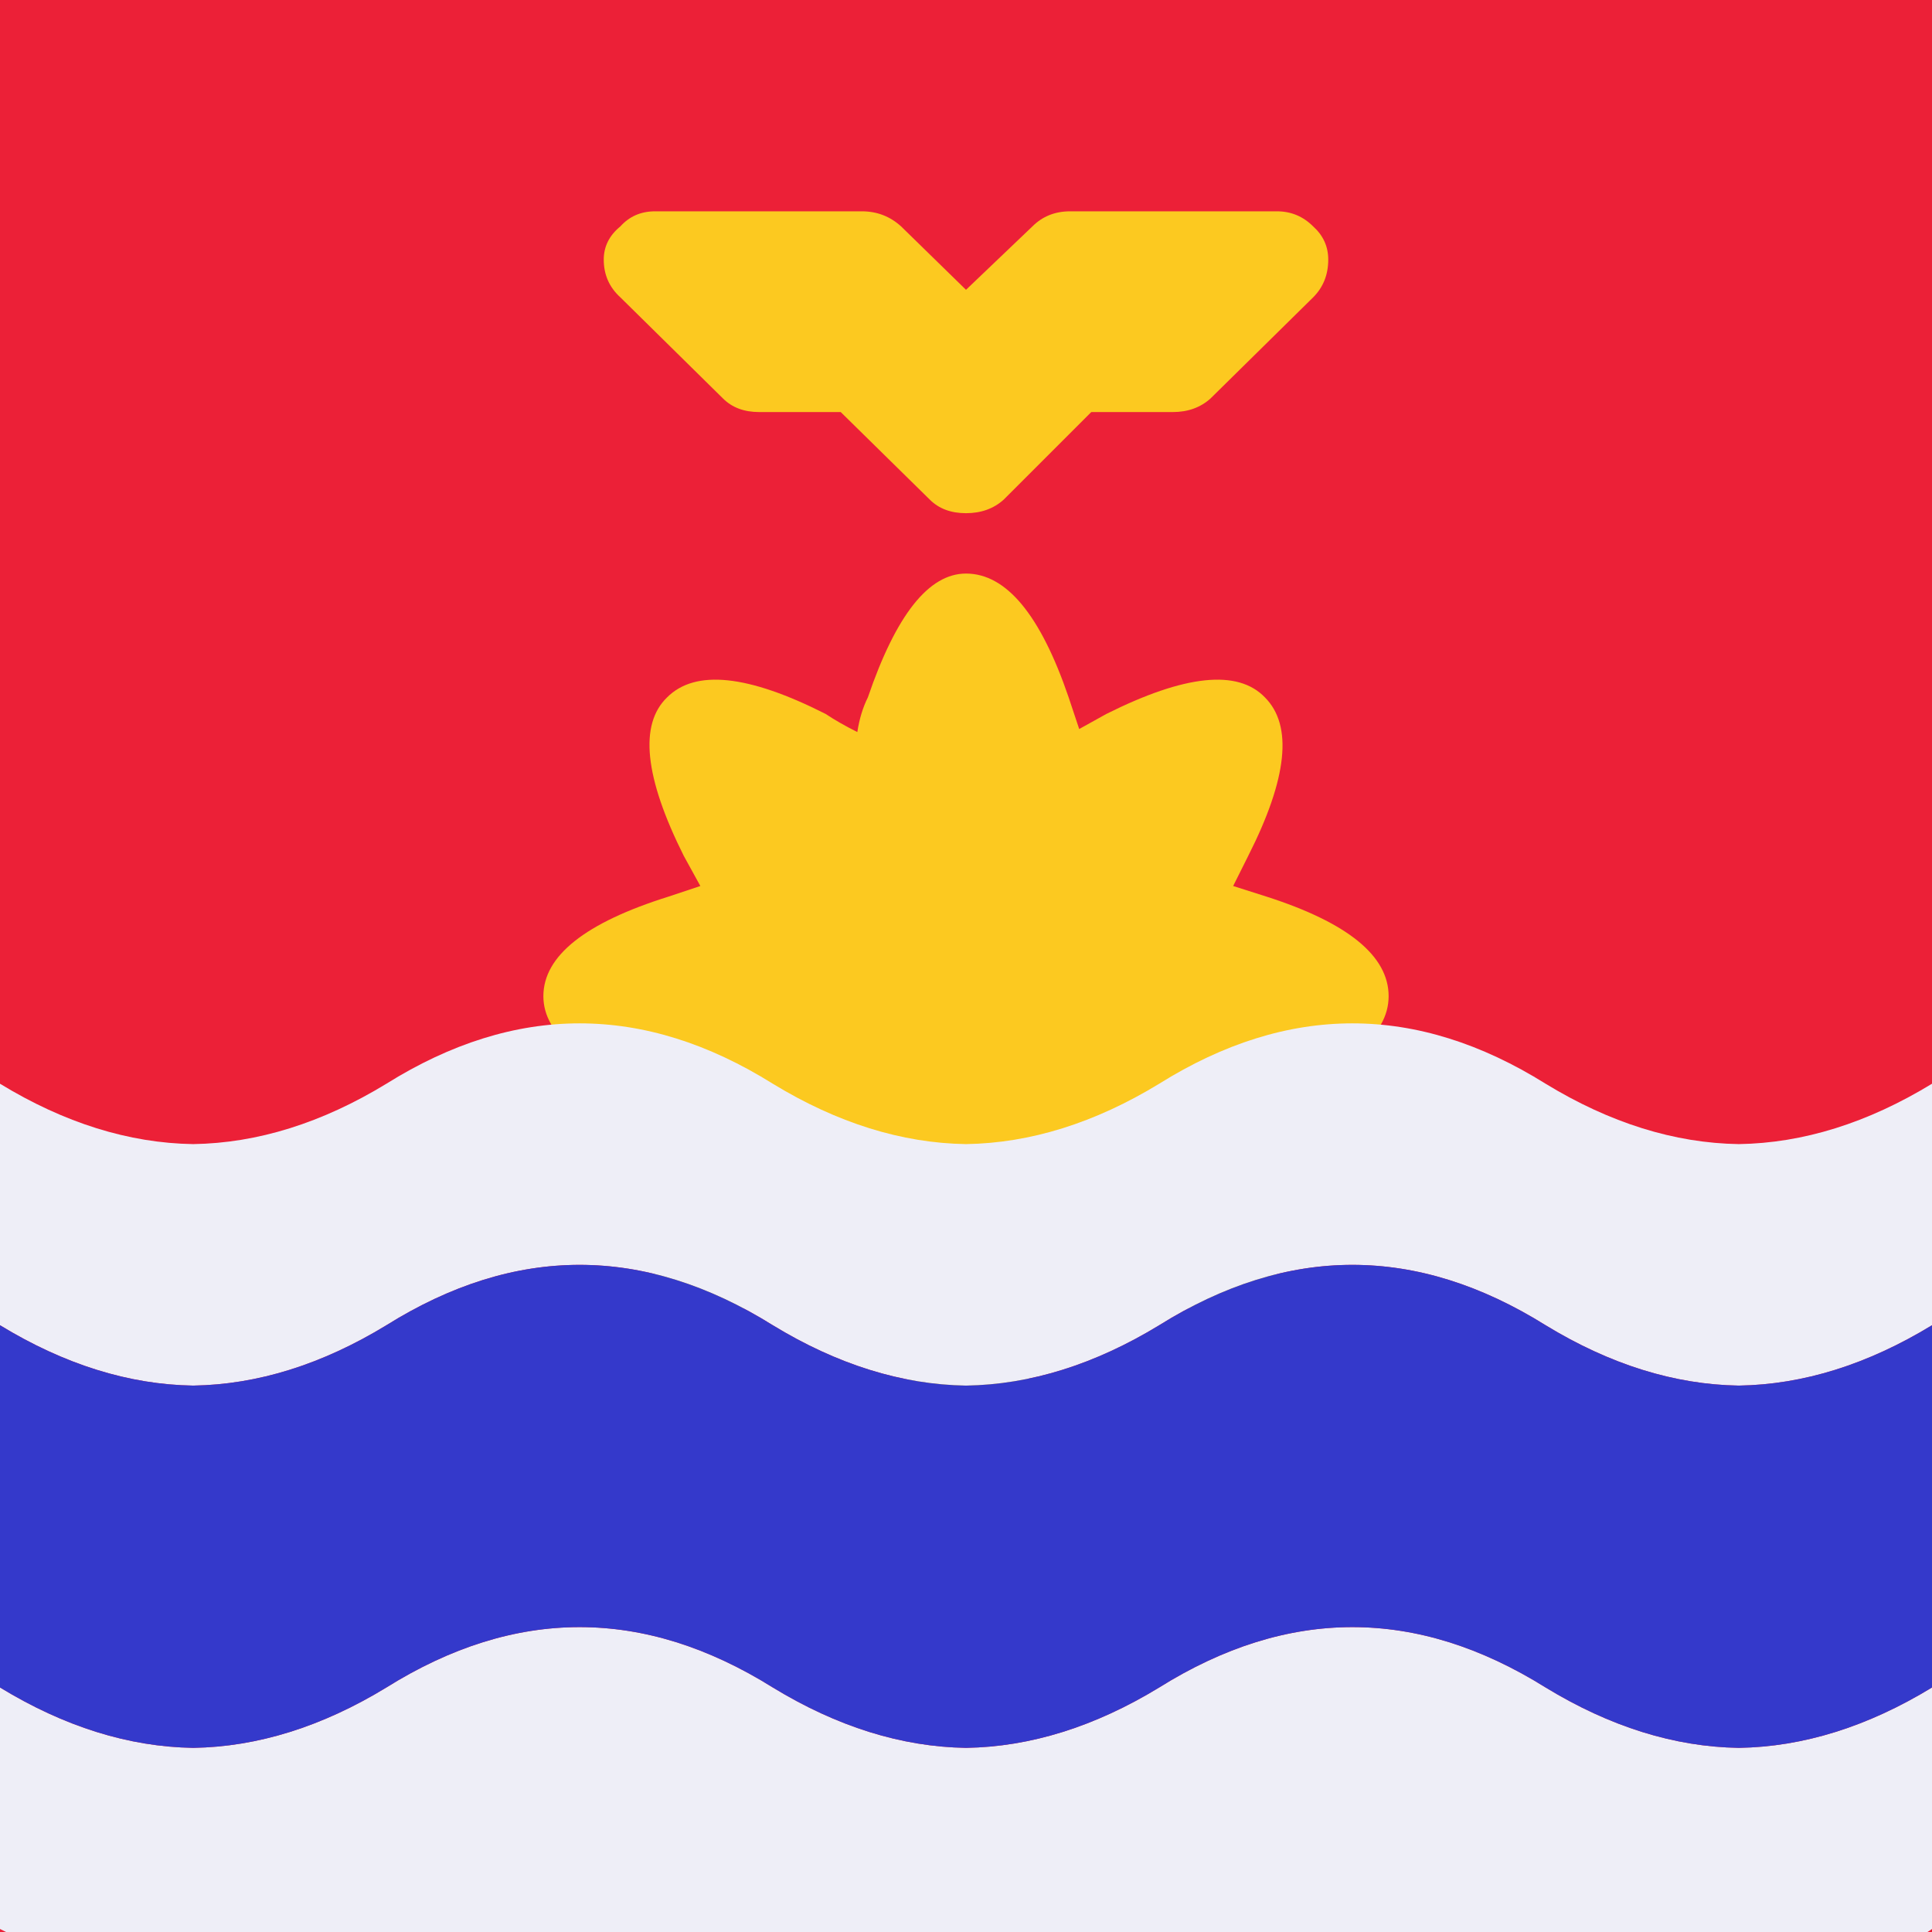
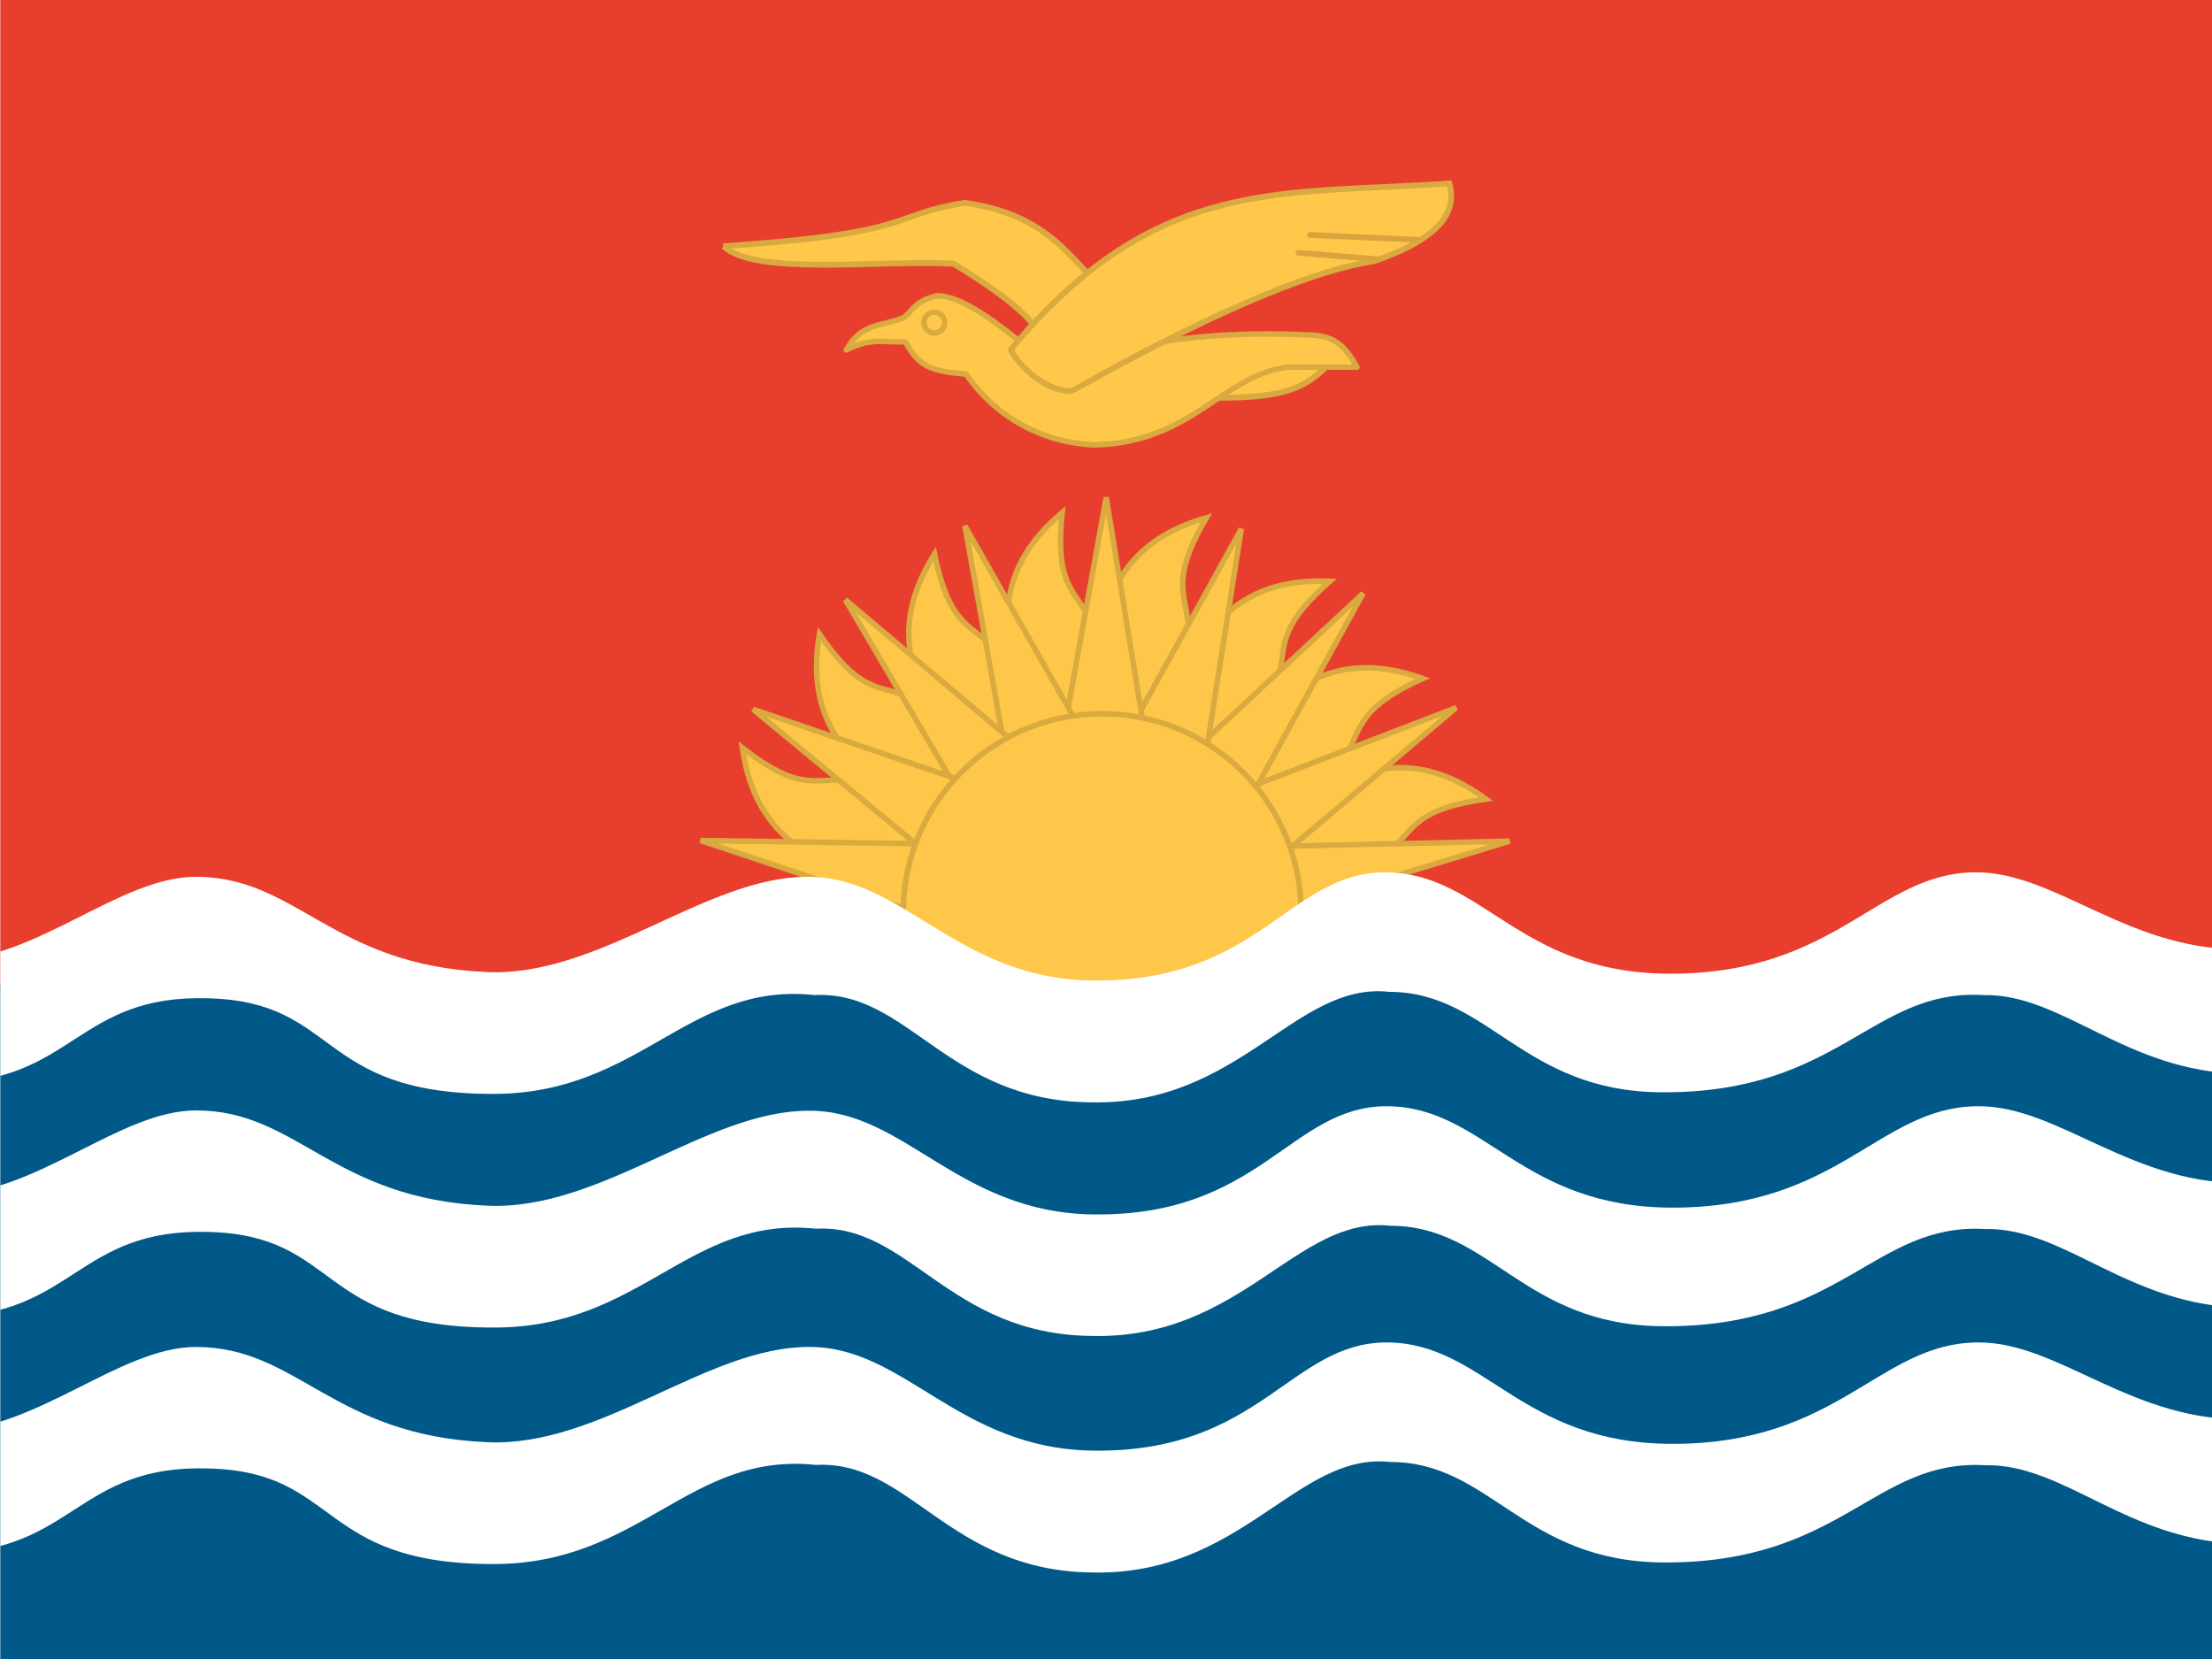
- <svg xmlns="http://www.w3.org/2000/svg" width="64" height="64">
-   <defs />
-   <g>
-     <path stroke="none" fill="#EC2037" d="M64 0 L64 64 0 64 0 0 64 0" />
-     <path stroke="none" fill="#FCC920" d="M35.4 42.85 Q34 47 32 47 30.15 47 28.75 42.85 L28.4 41.75 27.35 42.3 Q23.5 44.25 22.1 42.9 20.75 41.5 22.7 37.65 L23.25 36.6 22.15 36.25 Q18 34.95 18 33 18 31 22.15 29.7 L23.2 29.35 22.65 28.35 Q20.7 24.45 22.1 23.1 23.5 21.7 27.35 23.65 27.8 23.95 28.4 24.25 28.5 23.6 28.75 23.1 30.15 19 32 19 34 19 35.4 23.1 L35.75 24.15 36.65 23.65 Q40.55 21.7 41.9 23.1 43.3 24.5 41.35 28.35 L40.85 29.35 41.95 29.7 Q46 31 46 33 46 34.95 41.95 36.25 L40.75 36.6 41.35 37.65 Q43.2 41.5 41.9 42.85 40.5 44.25 36.65 42.3 L35.65 41.8 35.4 42.85" />
-     <path stroke="none" fill="#FCC920" d="M43.5 9.85 L40.1 13.2 Q39.6 13.65 38.85 13.65 L36.15 13.65 33.25 16.55 Q32.75 17 32 17 31.25 17 30.8 16.55 L27.85 13.65 25.15 13.65 Q24.4 13.65 23.95 13.2 L20.55 9.85 Q20 9.35 20 8.6 20 7.95 20.55 7.5 21 7 21.7 7 L28.55 7 Q29.3 7 29.85 7.5 L32 9.6 34.2 7.5 Q34.7 7 35.45 7 L42.3 7 Q43 7 43.5 7.5 44 7.95 44 8.6 44 9.35 43.5 9.85" />
-     <path stroke="none" fill="#EEEEF7" d="M0 43.9 L0 35.9 Q3.2 37.85 6.4 37.9 9.6 37.85 12.8 35.9 16 33.9 19.2 33.9 22.4 33.9 25.6 35.9 28.8 37.85 32 37.9 35.2 37.85 38.4 35.9 41.6 33.9 44.8 33.9 48 33.9 51.2 35.9 54.4 37.85 57.6 37.9 60.8 37.85 64 35.9 L64 43.9 Q60.8 45.85 57.6 45.9 54.4 45.85 51.2 43.9 48 41.9 44.8 41.9 41.6 41.9 38.4 43.9 35.2 45.85 32 45.9 28.8 45.85 25.6 43.9 22.4 41.9 19.2 41.9 16 41.9 12.8 43.9 9.6 45.85 6.4 45.9 3.2 45.85 0 43.9 M64 55.9 L64 63.9 63.85 64 0.2 64 0 63.9 0 55.9 Q3.2 57.85 6.4 57.9 9.6 57.85 12.8 55.9 16 53.9 19.2 53.9 22.4 53.9 25.6 55.9 28.8 57.85 32 57.9 35.2 57.85 38.4 55.9 41.6 53.9 44.8 53.9 48 53.9 51.2 55.9 54.4 57.85 57.6 57.9 60.8 57.85 64 55.9" />
-     <path stroke="none" fill="#3439CB" d="M64 55.9 Q60.8 57.85 57.6 57.9 54.4 57.85 51.2 55.9 48 53.9 44.8 53.9 41.6 53.9 38.4 55.9 35.2 57.85 32 57.9 28.8 57.85 25.6 55.9 22.4 53.9 19.2 53.9 16 53.9 12.8 55.9 9.6 57.85 6.4 57.9 3.2 57.85 0 55.9 L0 43.9 Q3.2 45.85 6.4 45.9 9.6 45.85 12.8 43.9 16 41.9 19.2 41.9 22.4 41.9 25.6 43.9 28.8 45.85 32 45.9 35.2 45.85 38.4 43.9 41.6 41.9 44.8 41.9 48 41.9 51.2 43.9 54.4 45.85 57.6 45.9 60.8 45.85 64 43.9 L64 55.9" />
+ <svg xmlns="http://www.w3.org/2000/svg" id="flag-icons-ki" viewBox="0 0 640 480">
+   <defs>
+     <clipPath id="ki-a">
+       <path fill-opacity=".7" d="M-86.3 0h682.6v512H-86.3z" />
+     </clipPath>
+   </defs>
+   <g clip-path="url(#ki-a)" transform="translate(81)scale(.9375)">
+     <path fill="#e73e2d" fill-rule="evenodd" d="M-164.3 0h835.8v306.5h-835.8z" />
+     <path fill="#fec74a" fill-rule="evenodd" stroke="#d8aa3f" stroke-width="1.7" d="M204.3 282.1c-19.4-15.2-55.6-10-61.6-51.3 27.7 21.5 22.7-1.2 64 19.3z" />
+     <path fill="#fec74a" fill-rule="evenodd" stroke="#d8aa3f" stroke-width="1.7" d="M209.5 263.4c-13.9-20.4-50-26.6-43-67.7 19.9 28.9 22 5.7 55.2 37.9z" />
+     <path fill="#fec74a" fill-rule="evenodd" stroke="#d8aa3f" stroke-width="1.7" d="M215.8 250c-5-24.1-36-43.6-13.8-79 7.2 34.4 18 13.8 36.4 56.2z" />
+     <path fill="#fec74a" fill-rule="evenodd" stroke="#d8aa3f" stroke-width="1.7" d="M230.3 237.6c2.7-24.5-20.8-52.6 11.1-79.4-3.6 34.9 13 18.7 17.5 64.6z" />
+     <path fill="#fec74a" fill-rule="evenodd" stroke="#d8aa3f" stroke-width="1.7" d="M243.3 227.7c12.4-21.3 2.5-56.5 42.6-67.9-17.6 30.3 4.2 22.3-10.5 66z" />
+     <path fill="#fec74a" fill-rule="evenodd" stroke="#d8aa3f" stroke-width="1.7" d="M262 230.3c18.6-16.2 20.4-52.8 62-50.9-26.3 23.2-3 22.5-31 59.4z" />
+     <path fill="#fec74a" fill-rule="evenodd" stroke="#d8aa3f" stroke-width="1.7" d="M278.6 239.9c22.5-10.1 34.9-44.5 74.1-30.5-32 14.5-9.5 20.7-47 47.7z" />
+     <path fill="#fec74a" fill-rule="evenodd" stroke="#d8aa3f" stroke-width="1.7" d="M292.5 255c24.4-3.4 46-33 79.7-8.4-34.7 4.9-15 17.1-58.5 32.5z" />
+     <path fill="#fec74a" fill-rule="evenodd" stroke="#d8aa3f" stroke-width="1.7" d="m379.5 259.6-112.1 2.5 4.7 30.2z" />
+     <path fill="#fec74a" fill-rule="evenodd" stroke="#d8aa3f" stroke-width="1.7" d="m363 218.4-103.8 39.9 17.3 33.3z" />
+     <path fill="#fec74a" fill-rule="evenodd" stroke="#d8aa3f" stroke-width="1.7" d="m280.6 280.7 53.7-97.6-82.4 76.7z" />
+     <path fill="#fec74a" fill-rule="evenodd" stroke="#d8aa3f" stroke-width="1.7" d="m279.5 272.6 17.2-109.4-53.8 97.2z" />
+     <path fill="#fec74a" fill-rule="evenodd" stroke="#d8aa3f" stroke-width="1.7" d="m273 263.7-18-110.2-20 110.7z" />
+     <path fill="#fec74a" fill-rule="evenodd" stroke="#d8aa3f" stroke-width="1.7" d="m263.7 254.3-52.3-92 20 111.8z" />
+     <path fill="#fec74a" fill-rule="evenodd" stroke="#d8aa3f" stroke-width="1.7" d="m255.6 253.6-81.1-68.5 57.6 98z" />
+     <path fill="#fec74a" fill-rule="evenodd" stroke="#d8aa3f" stroke-width="1.7" d="m146 218.9 87 71.9 13.4-37.6z" />
+     <path fill="#fec74a" fill-rule="evenodd" stroke="#d8aa3f" stroke-width="1.7" d="m232.1 260.9-102.3-1.5 101.9 34z" />
+     <path fill="#fec74a" fill-rule="evenodd" stroke="#d8aa3f" stroke-width="1.7" d="M315.1 279.2a61.4 61.4 0 1 1-122.7 0 61.4 61.4 0 0 1 122.7 0z" />
+     <path fill="#005989" fill-rule="evenodd" d="M-165.1 303.4h839.9V512h-840z" />
+     <path fill="#fff" fill-rule="evenodd" d="M-165.6 454c15.6 7.2 38 25.3 62 25.3 40-.3 41-27.4 81.6-26.1 40.7 1 33.3 29.6 88.2 29.5 45.4-.2 60-34.7 99.2-30.6 29-1.5 40.8 32.7 85.3 33.2 46.2 1 63.1-37.3 92-34.1 31 0 41 30.8 84.3 31 55.2.3 64.9-32 99.3-30 24.6-.5 44 23.7 80 24.3 28.6.5 52.7-21.2 69-29l.7-36.8c-17 6.3-42.4 27.1-67.7 27.3-36.6 1.4-59.1-24-84.5-23.7-30.4.3-42.5 31.3-94 31.3-47.2 0-58-31.3-88.4-31.3-29.7.2-38.8 34-90.3 33.4-42-.5-58.3-32.3-88-32-31.5 0-64 30.9-99 29.4-48-2-58.5-29.4-90-29.4-23.5 0-49 25.6-77.3 26-28.2.5-59.9-25.5-62.8-26zm0-73c15.6 7.3 38 25.4 62 25.4 40-.3 41-27.4 81.6-26.2 40.7 1 33.3 29.7 88.2 29.5 45.4 0 60-34.6 99.2-30.5 29-1.5 40.8 32.7 85.3 33.1 46.2 1 63.1-37.2 92-34 31 0 41 30.8 84.3 31 55.2.3 64.9-32 99.3-30 24.6-.5 44 23.7 80 24.3 28.6.5 52.7-21.2 69-29l.7-36.8c-17 6.3-42.4 27-67.7 27.3-36.6 1.3-59.1-24-84.5-23.7-30.4.3-42.5 31.3-94 31.3-47.2 0-58-31.3-88.4-31.3-29.7.2-38.8 34-90.3 33.4-42-.5-58.3-32.3-88-32-31.5 0-64 30.8-99 29.3-48-2-58.5-29.4-90-29.4-23.5 0-49 25.7-77.3 26.1s-59.9-25.5-62.8-26l.4 38.3z" />
+     <path fill="#fff" fill-rule="evenodd" d="M-165.6 309c15.6 7.2 38 25.2 61.9 25.2 40-.2 41-27.4 81.6-26.1 40.6 1 33.2 29.6 88.1 29.5 45.3-.1 60-34.7 99-30.5 29-1.5 40.8 32.7 85.3 33.1 46.1 1 63-37.3 92-34.1 30.8 0 41 30.8 84.2 31 55 .3 64.7-32 99.2-30 24.5-.5 43.9 23.7 79.8 24.3 28.7.5 52.7-21.2 69-29l.7-36.8c-17 6.4-42.3 27.1-67.7 27.3-36.4 1.4-59-23.9-84.4-23.7-30.3.3-42.4 31.3-94 31.3-47 0-57.8-31.3-88.2-31.3-29.7.3-38.8 34-90.1 33.4-42-.5-58.3-32.2-88-32-31.5 0-64 30.9-98.8 29.4-48.1-2-58.5-29.4-90-29.4-23.5 0-48.9 25.6-77.2 26-28.2.5-59.8-25.4-62.8-26l.4 38.3z" />
+     <path fill="#ffc84b" fill-rule="evenodd" stroke="#d8aa3f" stroke-width="1.8" d="M136.8 76c61-4.2 50-9.4 74.5-13.4 31 4.3 34.5 23 51.8 34.5 0 0-6.5 22-27.7 18.9-2.9-8.8 10.2-11.6-27.5-34.6-22-1.3-61.3 3.9-71-5.4zm189.3 33.9-44 1.8v10.9c29.7 1 35-3 44-12.7z" />
+     <path fill="#ffc84b" fill-rule="evenodd" stroke="#d8aa3f" stroke-linejoin="round" stroke-width="1.7" d="M174.8 108c7.7-3.9 11.5-2.3 18.2-2.5 4.5 8.3 8.8 9 18.8 10a50 50 0 0 0 39.9 21.8c29.9-.8 39.4-21.7 59.5-24h21.2c-3.5-6-6.3-9.5-14-9.9-15.8-.8-36.2-.4-54 3.6l-25.1 6.3c-7.4-3.6-25.3-22.4-36.8-22-6.7 1.8-6.7 4.1-10 6.7-6.5 2.8-13 1.4-17.7 10z" />
+     <path fill="#ffc84b" fill-rule="evenodd" stroke="#d8aa3f" stroke-width="1.7" d="M205.1 99a3.2 3.2 0 1 1-6.3 0 3.2 3.2 0 0 1 6.3 0z" />
+     <path fill="#ffc84b" fill-rule="evenodd" stroke="#d8aa3f" stroke-width="1.8" d="M225.6 107.8c44.9-54.1 84.1-47.5 135.3-51.2 1.7 6.3 1 15.7-23.3 24-33.4 5-93.1 40.2-93.4 40.2-11.1-.6-18.9-12.2-18.6-13z" />
+     <path fill="none" stroke="#d9a43e" stroke-linecap="round" stroke-width="1.8" d="M317.9 72.5 351 74m-36.7 4 24.1 2" />
  </g>
</svg>
